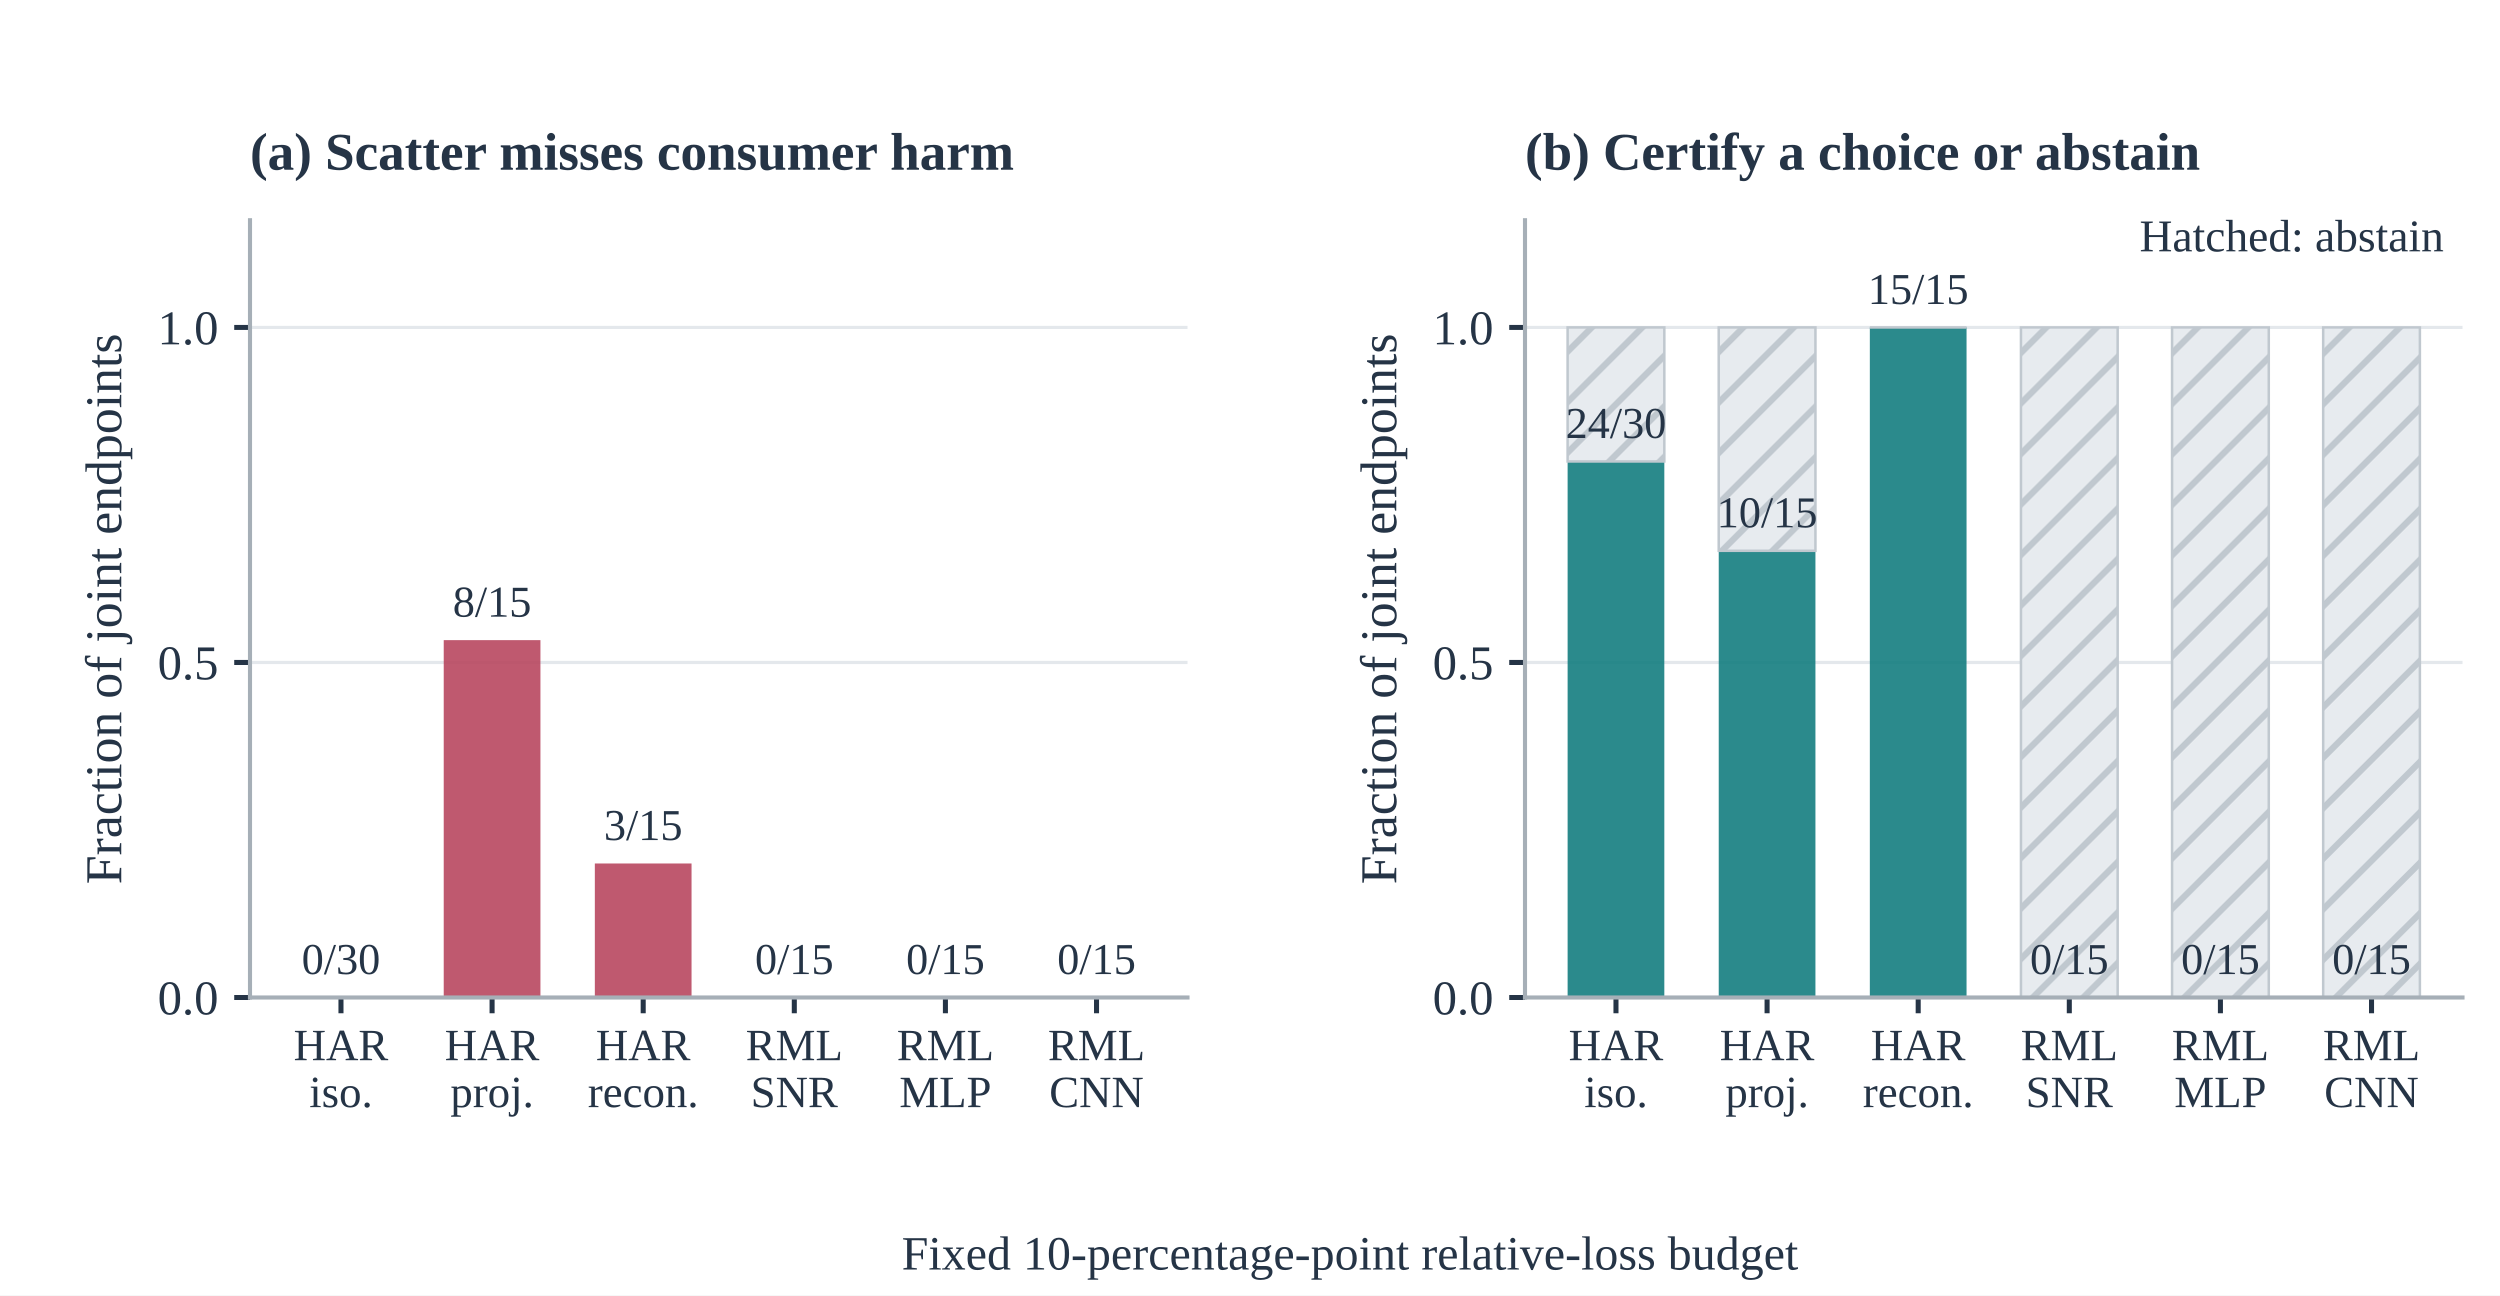
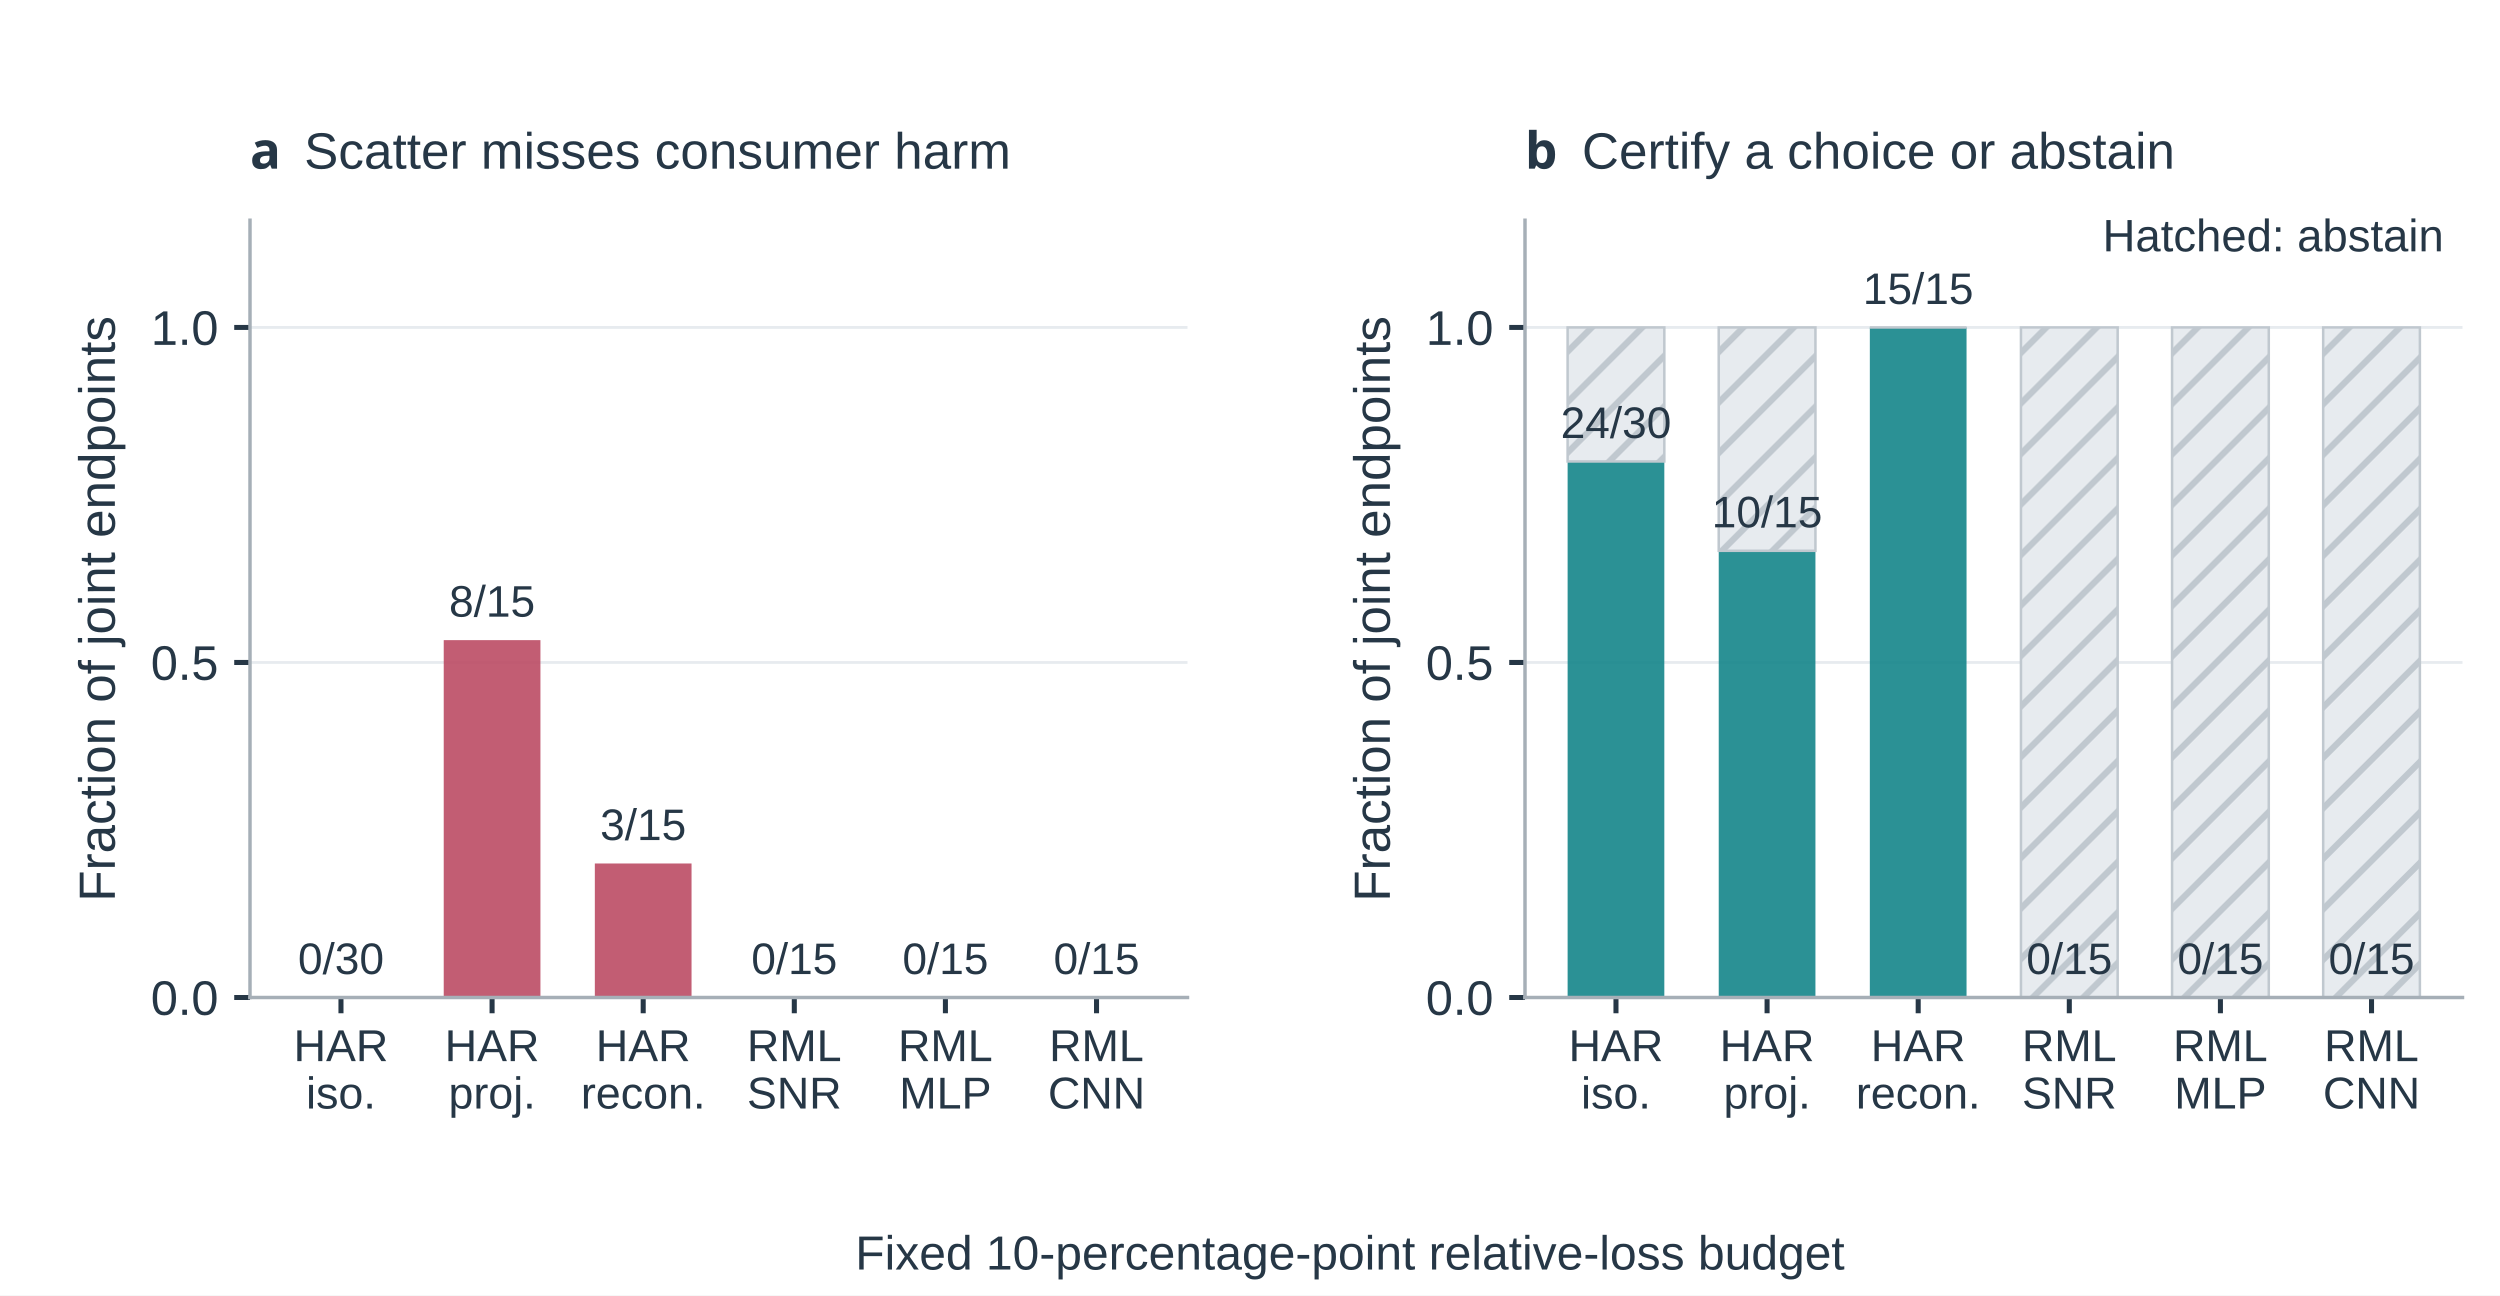
<svg xmlns="http://www.w3.org/2000/svg" xmlns:xlink="http://www.w3.org/1999/xlink" width="396pt" height="205.2pt" viewBox="0 0 396 205.2" version="1.1">
  <defs>
    <style type="text/css">*{stroke-linejoin: round; stroke-linecap: butt}</style>
  </defs>
  <g id="figure_1">
    <g id="patch_1">
      <path d="M 0 205.2 L 396 205.2 L 396 0 L 0 0 z " style="fill: #ffffff" />
    </g>
    <g id="axes_1">
      <g id="patch_2">
        <path d="M 39.6 158.004 L 188.1 158.004 L 188.1 34.884 L 39.6 34.884 z " style="fill: #ffffff" />
      </g>
      <g id="matplotlib.axis_1">
        <g id="xtick_1">
          <g id="line2d_1">
            <defs>
-               <path id="m1285610175" d="M 0 0 L 0 2.5 " style="stroke: #253446; stroke-width: 0.8" />
+               <path id="m067b8cc465" d="M 0 0 L 0 2.5 " style="stroke: #263746; stroke-width: 0.8" />
            </defs>
            <g>
-               <use xlink:href="#m1285610175" x="54.01" y="158.004" style="fill: #253446; stroke: #253446; stroke-width: 0.8" />
+               <use xlink:href="#m067b8cc465" x="54.01" y="158.004" style="fill: #263746; stroke: #263746; stroke-width: 0.8" />
            </g>
          </g>
          <g id="text_1">
-             <text style="font-size: 7.1px; font-family: 'Times New Roman', 'STIXGeneral', 'DejaVu Serif', serif; fill: #253446" transform="translate(46.51408 167.9341)">HAR</text>
-             <text style="font-size: 7.1px; font-family: 'Times New Roman', 'STIXGeneral', 'DejaVu Serif', serif; fill: #253446" transform="translate(48.97911 175.3689)">iso.</text>
+             <text style="font-size: 7.1px; font-family: 'Arial'; fill: #263746" transform="translate(46.51408 168.086)">HAR</text>
+             <text style="font-size: 7.1px; font-family: 'Arial'; fill: #263746" transform="translate(48.48544 175.5956)">iso.</text>
          </g>
        </g>
        <g id="xtick_2">
          <g id="line2d_2">
            <g>
-               <use xlink:href="#m1285610175" x="77.946" y="158.004" style="fill: #253446; stroke: #253446; stroke-width: 0.8" />
+               <use xlink:href="#m067b8cc465" x="77.946" y="158.004" style="fill: #263746; stroke: #263746; stroke-width: 0.8" />
            </g>
          </g>
          <g id="text_2">
-             <text style="font-size: 7.1px; font-family: 'Times New Roman', 'STIXGeneral', 'DejaVu Serif', serif; fill: #253446" transform="translate(70.45025 167.9341)">HAR</text>
-             <text style="font-size: 7.1px; font-family: 'Times New Roman', 'STIXGeneral', 'DejaVu Serif', serif; fill: #253446" transform="translate(71.33997 175.3729)">proj.</text>
+             <text style="font-size: 7.1px; font-family: 'Arial'; fill: #263746" transform="translate(70.45025 168.086)">HAR</text>
+             <text style="font-size: 7.1px; font-family: 'Arial'; fill: #263746" transform="translate(71.04044 175.5956)">proj.</text>
          </g>
        </g>
        <g id="xtick_3">
          <g id="line2d_3">
            <g>
-               <use xlink:href="#m1285610175" x="101.882" y="158.004" style="fill: #253446; stroke: #253446; stroke-width: 0.8" />
+               <use xlink:href="#m067b8cc465" x="101.882" y="158.004" style="fill: #263746; stroke: #263746; stroke-width: 0.8" />
            </g>
          </g>
          <g id="text_3">
-             <text style="font-size: 7.1px; font-family: 'Times New Roman', 'STIXGeneral', 'DejaVu Serif', serif; fill: #253446" transform="translate(94.38642 167.9341)">HAR</text>
-             <text style="font-size: 7.1px; font-family: 'Times New Roman', 'STIXGeneral', 'DejaVu Serif', serif; fill: #253446" transform="translate(93.11064 175.3689)">recon.</text>
+             <text style="font-size: 7.1px; font-family: 'Arial'; fill: #263746" transform="translate(94.38642 168.086)">HAR</text>
+             <text style="font-size: 7.1px; font-family: 'Arial'; fill: #263746" transform="translate(92.01624 175.5956)">recon.</text>
          </g>
        </g>
        <g id="xtick_4">
          <g id="line2d_4">
            <g>
-               <use xlink:href="#m1285610175" x="125.818" y="158.004" style="fill: #253446; stroke: #253446; stroke-width: 0.8" />
+               <use xlink:href="#m067b8cc465" x="125.818" y="158.004" style="fill: #263746; stroke: #263746; stroke-width: 0.8" />
            </g>
          </g>
          <g id="text_4">
-             <text style="font-size: 7.1px; font-family: 'Times New Roman', 'STIXGeneral', 'DejaVu Serif', serif; fill: #253446" transform="translate(118.1251 167.9341)">RML</text>
-             <text style="font-size: 7.1px; font-family: 'Times New Roman', 'STIXGeneral', 'DejaVu Serif', serif; fill: #253446" transform="translate(118.9122 175.3689)">SNR</text>
+             <text style="font-size: 7.1px; font-family: 'Arial'; fill: #263746" transform="translate(118.3231 168.086)">RML</text>
+             <text style="font-size: 7.1px; font-family: 'Arial'; fill: #263746" transform="translate(118.3226 175.5956)">SNR</text>
          </g>
        </g>
        <g id="xtick_5">
          <g id="line2d_5">
            <g>
-               <use xlink:href="#m1285610175" x="149.754" y="158.004" style="fill: #253446; stroke: #253446; stroke-width: 0.8" />
+               <use xlink:href="#m067b8cc465" x="149.754" y="158.004" style="fill: #263746; stroke: #263746; stroke-width: 0.8" />
            </g>
          </g>
          <g id="text_5">
-             <text style="font-size: 7.1px; font-family: 'Times New Roman', 'STIXGeneral', 'DejaVu Serif', serif; fill: #253446" transform="translate(142.0613 167.9341)">RML</text>
-             <text style="font-size: 7.1px; font-family: 'Times New Roman', 'STIXGeneral', 'DejaVu Serif', serif; fill: #253446" transform="translate(142.4551 175.3689)">MLP</text>
+             <text style="font-size: 7.1px; font-family: 'Arial'; fill: #263746" transform="translate(142.2593 168.086)">RML</text>
+             <text style="font-size: 7.1px; font-family: 'Arial'; fill: #263746" transform="translate(142.4551 175.5956)">MLP</text>
          </g>
        </g>
        <g id="xtick_6">
          <g id="line2d_6">
            <g>
-               <use xlink:href="#m1285610175" x="173.69" y="158.004" style="fill: #253446; stroke: #253446; stroke-width: 0.8" />
+               <use xlink:href="#m067b8cc465" x="173.69" y="158.004" style="fill: #263746; stroke: #263746; stroke-width: 0.8" />
            </g>
          </g>
          <g id="text_6">
-             <text style="font-size: 7.1px; font-family: 'Times New Roman', 'STIXGeneral', 'DejaVu Serif', serif; fill: #253446" transform="translate(165.9975 167.9341)">RML</text>
-             <text style="font-size: 7.1px; font-family: 'Times New Roman', 'STIXGeneral', 'DejaVu Serif', serif; fill: #253446" transform="translate(166.1949 175.3689)">CNN</text>
+             <text style="font-size: 7.1px; font-family: 'Arial'; fill: #263746" transform="translate(166.1955 168.086)">RML</text>
+             <text style="font-size: 7.1px; font-family: 'Arial'; fill: #263746" transform="translate(165.9991 175.5956)">CNN</text>
          </g>
        </g>
      </g>
      <g id="matplotlib.axis_2">
        <g id="ytick_1">
          <g id="line2d_7">
-             <path d="M 39.6 158.004 L 188.1 158.004 " clip-path="url(#pb2df7208ce)" style="fill: none; stroke: #e4e8ec; stroke-width: 0.5; stroke-linecap: square" />
+             <path d="M 39.6 158.004 L 188.1 158.004 " clip-path="url(#p0df844eeb4)" style="fill: none; stroke: #e7ebef; stroke-width: 0.45; stroke-linecap: square" />
          </g>
          <g id="line2d_8">
            <defs>
-               <path id="m3ccf8b7a62" d="M 0 0 L -2.5 0 " style="stroke: #253446; stroke-width: 0.8" />
+               <path id="mc184651026" d="M 0 0 L -2.5 0 " style="stroke: #263746; stroke-width: 0.8" />
            </defs>
            <g>
-               <use xlink:href="#m3ccf8b7a62" x="39.6" y="158.004" style="fill: #253446; stroke: #253446; stroke-width: 0.8" />
+               <use xlink:href="#mc184651026" x="39.6" y="158.004" style="fill: #263746; stroke: #263746; stroke-width: 0.8" />
            </g>
          </g>
          <g id="text_7">
-             <text style="font-size: 7.7px; font-family: 'Times New Roman', 'STIXGeneral', 'DejaVu Serif', serif; text-anchor: end; fill: #253446" x="34.6" y="160.677" transform="rotate(-0 34.6 160.6773)">0.0</text>
+             <text style="font-size: 7.7px; font-family: 'Arial'; text-anchor: end; fill: #263746" x="34.6" y="160.76" transform="rotate(-0 34.6 160.7598)">0.0</text>
          </g>
        </g>
        <g id="ytick_2">
          <g id="line2d_9">
-             <path d="M 39.6 104.935 L 188.1 104.935 " clip-path="url(#pb2df7208ce)" style="fill: none; stroke: #e4e8ec; stroke-width: 0.5; stroke-linecap: square" />
+             <path d="M 39.6 104.935 L 188.1 104.935 " clip-path="url(#p0df844eeb4)" style="fill: none; stroke: #e7ebef; stroke-width: 0.45; stroke-linecap: square" />
          </g>
          <g id="line2d_10">
            <g>
-               <use xlink:href="#m3ccf8b7a62" x="39.6" y="104.935" style="fill: #253446; stroke: #253446; stroke-width: 0.8" />
+               <use xlink:href="#mc184651026" x="39.6" y="104.935" style="fill: #263746; stroke: #263746; stroke-width: 0.8" />
            </g>
          </g>
          <g id="text_8">
-             <text style="font-size: 7.7px; font-family: 'Times New Roman', 'STIXGeneral', 'DejaVu Serif', serif; text-anchor: end; fill: #253446" x="34.6" y="107.608" transform="rotate(-0 34.6 107.6084)">0.5</text>
+             <text style="font-size: 7.7px; font-family: 'Arial'; text-anchor: end; fill: #263746" x="34.6" y="107.691" transform="rotate(-0 34.6 107.6908)">0.5</text>
          </g>
        </g>
        <g id="ytick_3">
          <g id="line2d_11">
-             <path d="M 39.6 51.866 L 188.1 51.866 " clip-path="url(#pb2df7208ce)" style="fill: none; stroke: #e4e8ec; stroke-width: 0.5; stroke-linecap: square" />
+             <path d="M 39.6 51.866 L 188.1 51.866 " clip-path="url(#p0df844eeb4)" style="fill: none; stroke: #e7ebef; stroke-width: 0.45; stroke-linecap: square" />
          </g>
          <g id="line2d_12">
            <g>
-               <use xlink:href="#m3ccf8b7a62" x="39.6" y="51.866" style="fill: #253446; stroke: #253446; stroke-width: 0.8" />
+               <use xlink:href="#mc184651026" x="39.6" y="51.866" style="fill: #263746; stroke: #263746; stroke-width: 0.8" />
            </g>
          </g>
          <g id="text_9">
-             <text style="font-size: 7.7px; font-family: 'Times New Roman', 'STIXGeneral', 'DejaVu Serif', serif; text-anchor: end; fill: #253446" x="34.6" y="54.539" transform="rotate(-0 34.6 54.53941)">1.0</text>
+             <text style="font-size: 7.7px; font-family: 'Arial'; text-anchor: end; fill: #263746" x="34.6" y="54.622" transform="rotate(-0 34.6 54.62183)">1.0</text>
          </g>
        </g>
        <g id="text_10">
-           <text style="font-size: 8.2px; font-family: 'Times New Roman', 'STIXGeneral', 'DejaVu Serif', serif; text-anchor: middle; fill: #253446" x="19.206" y="96.444" transform="rotate(-90 19.20559 96.444)">Fraction of joint endpoints</text>
+           <text style="font-size: 8.1px; font-family: 'Arial'; text-anchor: middle; fill: #263746" x="18.192" y="96.444" transform="rotate(-90 18.1922 96.444)">Fraction of joint endpoints</text>
        </g>
      </g>
      <g id="patch_3">
-         <path d="M 46.35 158.004 L 61.669 158.004 L 61.669 158.004 L 46.35 158.004 z " clip-path="url(#pb2df7208ce)" style="fill: #b8475f; opacity: 0.9" />
+         <path d="M 46.35 158.004 L 61.669 158.004 L 61.669 158.004 L 46.35 158.004 z " clip-path="url(#p0df844eeb4)" style="fill: #bb4b64; opacity: 0.9" />
      </g>
      <g id="patch_4">
-         <path d="M 70.286 158.004 L 85.605 158.004 L 85.605 101.397 L 70.286 101.397 z " clip-path="url(#pb2df7208ce)" style="fill: #b8475f; opacity: 0.9" />
+         <path d="M 70.286 158.004 L 85.605 158.004 L 85.605 101.397 L 70.286 101.397 z " clip-path="url(#p0df844eeb4)" style="fill: #bb4b64; opacity: 0.9" />
      </g>
      <g id="patch_5">
-         <path d="M 94.222 158.004 L 109.541 158.004 L 109.541 136.776 L 94.222 136.776 z " clip-path="url(#pb2df7208ce)" style="fill: #b8475f; opacity: 0.9" />
+         <path d="M 94.222 158.004 L 109.541 158.004 L 109.541 136.776 L 94.222 136.776 z " clip-path="url(#p0df844eeb4)" style="fill: #bb4b64; opacity: 0.9" />
      </g>
      <g id="patch_6">
-         <path d="M 118.159 158.004 L 133.478 158.004 L 133.478 158.004 L 118.159 158.004 z " clip-path="url(#pb2df7208ce)" style="fill: #b8475f; opacity: 0.9" />
+         <path d="M 118.159 158.004 L 133.478 158.004 L 133.478 158.004 L 118.159 158.004 z " clip-path="url(#p0df844eeb4)" style="fill: #bb4b64; opacity: 0.9" />
      </g>
      <g id="patch_7">
-         <path d="M 142.095 158.004 L 157.414 158.004 L 157.414 158.004 L 142.095 158.004 z " clip-path="url(#pb2df7208ce)" style="fill: #b8475f; opacity: 0.9" />
+         <path d="M 142.095 158.004 L 157.414 158.004 L 157.414 158.004 L 142.095 158.004 z " clip-path="url(#p0df844eeb4)" style="fill: #bb4b64; opacity: 0.9" />
      </g>
      <g id="patch_8">
-         <path d="M 166.031 158.004 L 181.35 158.004 L 181.35 158.004 L 166.031 158.004 z " clip-path="url(#pb2df7208ce)" style="fill: #b8475f; opacity: 0.9" />
+         <path d="M 166.031 158.004 L 181.35 158.004 L 181.35 158.004 L 166.031 158.004 z " clip-path="url(#p0df844eeb4)" style="fill: #bb4b64; opacity: 0.9" />
      </g>
      <g id="patch_9">
-         <path d="M 39.6 158.004 L 39.6 34.884 " style="fill: none; stroke: #a6afb7; stroke-width: 0.65; stroke-linejoin: miter; stroke-linecap: square" />
+         <path d="M 39.6 158.004 L 39.6 34.884 " style="fill: none; stroke: #a6afb7; stroke-width: 0.55; stroke-linejoin: miter; stroke-linecap: square" />
      </g>
      <g id="patch_10">
-         <path d="M 39.6 158.004 L 188.1 158.004 " style="fill: none; stroke: #a6afb7; stroke-width: 0.65; stroke-linejoin: miter; stroke-linecap: square" />
+         <path d="M 39.6 158.004 L 188.1 158.004 " style="fill: none; stroke: #a6afb7; stroke-width: 0.55; stroke-linejoin: miter; stroke-linecap: square" />
      </g>
      <g id="text_11">
-         <text style="font-size: 7px; font-family: 'Times New Roman', 'STIXGeneral', 'DejaVu Serif', serif; text-anchor: middle; fill: #253446" x="54.01" y="154.289" transform="rotate(-0 54.00957 154.2892)">0/30</text>
+         <text style="font-size: 7px; font-family: 'Arial'; text-anchor: middle; fill: #263746" x="54.01" y="154.289" transform="rotate(-0 54.00957 154.2892)">0/30</text>
      </g>
      <g id="text_12">
-         <text style="font-size: 7px; font-family: 'Times New Roman', 'STIXGeneral', 'DejaVu Serif', serif; text-anchor: middle; fill: #253446" x="77.946" y="97.682" transform="rotate(-0 77.94575 97.68228)">8/15</text>
+         <text style="font-size: 7px; font-family: 'Arial'; text-anchor: middle; fill: #263746" x="77.946" y="97.682" transform="rotate(-0 77.94575 97.68228)">8/15</text>
      </g>
      <g id="text_13">
-         <text style="font-size: 7px; font-family: 'Times New Roman', 'STIXGeneral', 'DejaVu Serif', serif; text-anchor: middle; fill: #253446" x="101.882" y="133.062" transform="rotate(-0 101.8819 133.0616)">3/15</text>
+         <text style="font-size: 7px; font-family: 'Arial'; text-anchor: middle; fill: #263746" x="101.882" y="133.062" transform="rotate(-0 101.8819 133.0616)">3/15</text>
      </g>
      <g id="text_14">
-         <text style="font-size: 7px; font-family: 'Times New Roman', 'STIXGeneral', 'DejaVu Serif', serif; text-anchor: middle; fill: #253446" x="125.818" y="154.289" transform="rotate(-0 125.8181 154.2892)">0/15</text>
+         <text style="font-size: 7px; font-family: 'Arial'; text-anchor: middle; fill: #263746" x="125.818" y="154.289" transform="rotate(-0 125.8181 154.2892)">0/15</text>
      </g>
      <g id="text_15">
-         <text style="font-size: 7px; font-family: 'Times New Roman', 'STIXGeneral', 'DejaVu Serif', serif; text-anchor: middle; fill: #253446" x="149.754" y="154.289" transform="rotate(-0 149.7543 154.2892)">0/15</text>
+         <text style="font-size: 7px; font-family: 'Arial'; text-anchor: middle; fill: #263746" x="149.754" y="154.289" transform="rotate(-0 149.7543 154.2892)">0/15</text>
      </g>
      <g id="text_16">
-         <text style="font-size: 7px; font-family: 'Times New Roman', 'STIXGeneral', 'DejaVu Serif', serif; text-anchor: middle; fill: #253446" x="173.69" y="154.289" transform="rotate(-0 173.6904 154.2892)">0/15</text>
+         <text style="font-size: 7px; font-family: 'Arial'; text-anchor: middle; fill: #263746" x="173.69" y="154.289" transform="rotate(-0 173.6904 154.2892)">0/15</text>
      </g>
      <g id="text_17">
-         <text style="font-weight: 700; font-size: 8.4px; font-family: 'Times New Roman'; text-anchor: start; fill: #253446" x="39.6" y="26.884" transform="rotate(-0 39.6 26.884)">(a) Scatter misses consumer harm</text>
+         <g style="fill: #263746" transform="translate(39.6 26.884)">
+           <text>
+             <tspan x="0" y="-0.172" style="font-weight: 700; font-size: 8.1px; font-family: 'STIXGeneral'; fill: #263746">a</tspan>
+             <tspan x="4.062" y="-0.172" style="font-size: 8.1px; font-family: 'Arial'; fill: #263746"> </tspan>
+             <tspan x="6.32" y="-0.172" style="font-size: 8.1px; font-family: 'Arial'; fill: #263746"> </tspan>
+             <tspan x="8.577" y="-0.172" style="font-size: 8.1px; font-family: 'Arial'; fill: #263746">S</tspan>
+             <tspan x="13.997" y="-0.172" style="font-size: 8.1px; font-family: 'Arial'; fill: #263746">c</tspan>
+             <tspan x="18.059" y="-0.172" style="font-size: 8.1px; font-family: 'Arial'; fill: #263746">a</tspan>
+             <tspan x="22.578" y="-0.172" style="font-size: 8.1px; font-family: 'Arial'; fill: #263746">t</tspan>
+             <tspan x="24.835" y="-0.172" style="font-size: 8.1px; font-family: 'Arial'; fill: #263746">t</tspan>
+             <tspan x="27.093" y="-0.172" style="font-size: 8.1px; font-family: 'Arial'; fill: #263746">e</tspan>
+             <tspan x="31.611" y="-0.172" style="font-size: 8.1px; font-family: 'Arial'; fill: #263746">r</tspan>
+             <tspan x="34.317" y="-0.172" style="font-size: 8.1px; font-family: 'Arial'; fill: #263746"> </tspan>
+             <tspan x="36.574" y="-0.172" style="font-size: 8.1px; font-family: 'Arial'; fill: #263746">m</tspan>
+             <tspan x="43.343" y="-0.172" style="font-size: 8.1px; font-family: 'Arial'; fill: #263746">i</tspan>
+             <tspan x="45.148" y="-0.172" style="font-size: 8.1px; font-family: 'Arial'; fill: #263746">s</tspan>
+             <tspan x="49.21" y="-0.172" style="font-size: 8.1px; font-family: 'Arial'; fill: #263746">s</tspan>
+             <tspan x="53.273" y="-0.172" style="font-size: 8.1px; font-family: 'Arial'; fill: #263746">e</tspan>
+             <tspan x="57.791" y="-0.172" style="font-size: 8.1px; font-family: 'Arial'; fill: #263746">s</tspan>
+             <tspan x="61.854" y="-0.172" style="font-size: 8.1px; font-family: 'Arial'; fill: #263746"> </tspan>
+             <tspan x="64.111" y="-0.172" style="font-size: 8.1px; font-family: 'Arial'; fill: #263746">c</tspan>
+             <tspan x="68.174" y="-0.172" style="font-size: 8.1px; font-family: 'Arial'; fill: #263746">o</tspan>
+             <tspan x="72.693" y="-0.172" style="font-size: 8.1px; font-family: 'Arial'; fill: #263746">n</tspan>
+             <tspan x="77.211" y="-0.172" style="font-size: 8.1px; font-family: 'Arial'; fill: #263746">s</tspan>
+             <tspan x="81.274" y="-0.172" style="font-size: 8.1px; font-family: 'Arial'; fill: #263746">u</tspan>
+             <tspan x="85.793" y="-0.172" style="font-size: 8.1px; font-family: 'Arial'; fill: #263746">m</tspan>
+             <tspan x="92.561" y="-0.172" style="font-size: 8.1px; font-family: 'Arial'; fill: #263746">e</tspan>
+             <tspan x="97.079" y="-0.172" style="font-size: 8.1px; font-family: 'Arial'; fill: #263746">r</tspan>
+             <tspan x="99.785" y="-0.172" style="font-size: 8.1px; font-family: 'Arial'; fill: #263746"> </tspan>
+             <tspan x="102.043" y="-0.172" style="font-size: 8.1px; font-family: 'Arial'; fill: #263746">h</tspan>
+             <tspan x="106.561" y="-0.172" style="font-size: 8.1px; font-family: 'Arial'; fill: #263746">a</tspan>
+             <tspan x="111.08" y="-0.172" style="font-size: 8.1px; font-family: 'Arial'; fill: #263746">r</tspan>
+             <tspan x="113.786" y="-0.172" style="font-size: 8.1px; font-family: 'Arial'; fill: #263746">m</tspan>
+           </text>
+         </g>
      </g>
    </g>
    <g id="axes_2">
      <g id="patch_11">
        <path d="M 241.56 158.004 L 390.06 158.004 L 390.06 34.884 L 241.56 34.884 z " style="fill: #ffffff" />
      </g>
      <g id="matplotlib.axis_3">
        <g id="xtick_7">
          <g id="line2d_13">
            <g>
-               <use xlink:href="#m1285610175" x="255.97" y="158.004" style="fill: #253446; stroke: #253446; stroke-width: 0.8" />
+               <use xlink:href="#m067b8cc465" x="255.97" y="158.004" style="fill: #263746; stroke: #263746; stroke-width: 0.8" />
            </g>
          </g>
          <g id="text_18">
-             <text style="font-size: 7.1px; font-family: 'Times New Roman', 'STIXGeneral', 'DejaVu Serif', serif; fill: #253446" transform="translate(248.4741 167.9341)">HAR</text>
-             <text style="font-size: 7.1px; font-family: 'Times New Roman', 'STIXGeneral', 'DejaVu Serif', serif; fill: #253446" transform="translate(250.9391 175.3689)">iso.</text>
+             <text style="font-size: 7.1px; font-family: 'Arial'; fill: #263746" transform="translate(248.4741 168.086)">HAR</text>
+             <text style="font-size: 7.1px; font-family: 'Arial'; fill: #263746" transform="translate(250.4454 175.5956)">iso.</text>
          </g>
        </g>
        <g id="xtick_8">
          <g id="line2d_14">
            <g>
-               <use xlink:href="#m1285610175" x="279.906" y="158.004" style="fill: #253446; stroke: #253446; stroke-width: 0.8" />
+               <use xlink:href="#m067b8cc465" x="279.906" y="158.004" style="fill: #263746; stroke: #263746; stroke-width: 0.8" />
            </g>
          </g>
          <g id="text_19">
-             <text style="font-size: 7.1px; font-family: 'Times New Roman', 'STIXGeneral', 'DejaVu Serif', serif; fill: #253446" transform="translate(272.4103 167.9341)">HAR</text>
-             <text style="font-size: 7.1px; font-family: 'Times New Roman', 'STIXGeneral', 'DejaVu Serif', serif; fill: #253446" transform="translate(273.3 175.3729)">proj.</text>
+             <text style="font-size: 7.1px; font-family: 'Arial'; fill: #263746" transform="translate(272.4103 168.086)">HAR</text>
+             <text style="font-size: 7.1px; font-family: 'Arial'; fill: #263746" transform="translate(273.0004 175.5956)">proj.</text>
          </g>
        </g>
        <g id="xtick_9">
          <g id="line2d_15">
            <g>
-               <use xlink:href="#m1285610175" x="303.842" y="158.004" style="fill: #253446; stroke: #253446; stroke-width: 0.8" />
+               <use xlink:href="#m067b8cc465" x="303.842" y="158.004" style="fill: #263746; stroke: #263746; stroke-width: 0.8" />
            </g>
          </g>
          <g id="text_20">
-             <text style="font-size: 7.1px; font-family: 'Times New Roman', 'STIXGeneral', 'DejaVu Serif', serif; fill: #253446" transform="translate(296.3464 167.9341)">HAR</text>
-             <text style="font-size: 7.1px; font-family: 'Times New Roman', 'STIXGeneral', 'DejaVu Serif', serif; fill: #253446" transform="translate(295.0706 175.3689)">recon.</text>
+             <text style="font-size: 7.1px; font-family: 'Arial'; fill: #263746" transform="translate(296.3464 168.086)">HAR</text>
+             <text style="font-size: 7.1px; font-family: 'Arial'; fill: #263746" transform="translate(293.9762 175.5956)">recon.</text>
          </g>
        </g>
        <g id="xtick_10">
          <g id="line2d_16">
            <g>
-               <use xlink:href="#m1285610175" x="327.778" y="158.004" style="fill: #253446; stroke: #253446; stroke-width: 0.8" />
+               <use xlink:href="#m067b8cc465" x="327.778" y="158.004" style="fill: #263746; stroke: #263746; stroke-width: 0.8" />
            </g>
          </g>
          <g id="text_21">
-             <text style="font-size: 7.1px; font-family: 'Times New Roman', 'STIXGeneral', 'DejaVu Serif', serif; fill: #253446" transform="translate(320.0851 167.9341)">RML</text>
-             <text style="font-size: 7.1px; font-family: 'Times New Roman', 'STIXGeneral', 'DejaVu Serif', serif; fill: #253446" transform="translate(320.8722 175.3689)">SNR</text>
+             <text style="font-size: 7.1px; font-family: 'Arial'; fill: #263746" transform="translate(320.2831 168.086)">RML</text>
+             <text style="font-size: 7.1px; font-family: 'Arial'; fill: #263746" transform="translate(320.2826 175.5956)">SNR</text>
          </g>
        </g>
        <g id="xtick_11">
          <g id="line2d_17">
            <g>
-               <use xlink:href="#m1285610175" x="351.714" y="158.004" style="fill: #253446; stroke: #253446; stroke-width: 0.8" />
+               <use xlink:href="#m067b8cc465" x="351.714" y="158.004" style="fill: #263746; stroke: #263746; stroke-width: 0.8" />
            </g>
          </g>
          <g id="text_22">
-             <text style="font-size: 7.1px; font-family: 'Times New Roman', 'STIXGeneral', 'DejaVu Serif', serif; fill: #253446" transform="translate(344.0213 167.9341)">RML</text>
-             <text style="font-size: 7.1px; font-family: 'Times New Roman', 'STIXGeneral', 'DejaVu Serif', serif; fill: #253446" transform="translate(344.4151 175.3689)">MLP</text>
+             <text style="font-size: 7.1px; font-family: 'Arial'; fill: #263746" transform="translate(344.2193 168.086)">RML</text>
+             <text style="font-size: 7.1px; font-family: 'Arial'; fill: #263746" transform="translate(344.4151 175.5956)">MLP</text>
          </g>
        </g>
        <g id="xtick_12">
          <g id="line2d_18">
            <g>
-               <use xlink:href="#m1285610175" x="375.65" y="158.004" style="fill: #253446; stroke: #253446; stroke-width: 0.8" />
+               <use xlink:href="#m067b8cc465" x="375.65" y="158.004" style="fill: #263746; stroke: #263746; stroke-width: 0.8" />
            </g>
          </g>
          <g id="text_23">
-             <text style="font-size: 7.1px; font-family: 'Times New Roman', 'STIXGeneral', 'DejaVu Serif', serif; fill: #253446" transform="translate(367.9575 167.9341)">RML</text>
-             <text style="font-size: 7.1px; font-family: 'Times New Roman', 'STIXGeneral', 'DejaVu Serif', serif; fill: #253446" transform="translate(368.1549 175.3689)">CNN</text>
+             <text style="font-size: 7.1px; font-family: 'Arial'; fill: #263746" transform="translate(368.1555 168.086)">RML</text>
+             <text style="font-size: 7.1px; font-family: 'Arial'; fill: #263746" transform="translate(367.9591 175.5956)">CNN</text>
          </g>
        </g>
      </g>
      <g id="matplotlib.axis_4">
        <g id="ytick_4">
          <g id="line2d_19">
-             <path d="M 241.56 158.004 L 390.06 158.004 " clip-path="url(#pd821d36473)" style="fill: none; stroke: #e4e8ec; stroke-width: 0.5; stroke-linecap: square" />
+             <path d="M 241.56 158.004 L 390.06 158.004 " clip-path="url(#p01d6953898)" style="fill: none; stroke: #e7ebef; stroke-width: 0.45; stroke-linecap: square" />
          </g>
          <g id="line2d_20">
            <g>
-               <use xlink:href="#m3ccf8b7a62" x="241.56" y="158.004" style="fill: #253446; stroke: #253446; stroke-width: 0.8" />
+               <use xlink:href="#mc184651026" x="241.56" y="158.004" style="fill: #263746; stroke: #263746; stroke-width: 0.8" />
            </g>
          </g>
          <g id="text_24">
-             <text style="font-size: 7.7px; font-family: 'Times New Roman', 'STIXGeneral', 'DejaVu Serif', serif; text-anchor: end; fill: #253446" x="236.56" y="160.677" transform="rotate(-0 236.56 160.6773)">0.0</text>
+             <text style="font-size: 7.7px; font-family: 'Arial'; text-anchor: end; fill: #263746" x="236.56" y="160.76" transform="rotate(-0 236.56 160.7598)">0.0</text>
          </g>
        </g>
        <g id="ytick_5">
          <g id="line2d_21">
-             <path d="M 241.56 104.935 L 390.06 104.935 " clip-path="url(#pd821d36473)" style="fill: none; stroke: #e4e8ec; stroke-width: 0.5; stroke-linecap: square" />
+             <path d="M 241.56 104.935 L 390.06 104.935 " clip-path="url(#p01d6953898)" style="fill: none; stroke: #e7ebef; stroke-width: 0.45; stroke-linecap: square" />
          </g>
          <g id="line2d_22">
            <g>
-               <use xlink:href="#m3ccf8b7a62" x="241.56" y="104.935" style="fill: #253446; stroke: #253446; stroke-width: 0.8" />
+               <use xlink:href="#mc184651026" x="241.56" y="104.935" style="fill: #263746; stroke: #263746; stroke-width: 0.8" />
            </g>
          </g>
          <g id="text_25">
-             <text style="font-size: 7.7px; font-family: 'Times New Roman', 'STIXGeneral', 'DejaVu Serif', serif; text-anchor: end; fill: #253446" x="236.56" y="107.608" transform="rotate(-0 236.56 107.6084)">0.5</text>
+             <text style="font-size: 7.7px; font-family: 'Arial'; text-anchor: end; fill: #263746" x="236.56" y="107.691" transform="rotate(-0 236.56 107.6908)">0.5</text>
          </g>
        </g>
        <g id="ytick_6">
          <g id="line2d_23">
-             <path d="M 241.56 51.866 L 390.06 51.866 " clip-path="url(#pd821d36473)" style="fill: none; stroke: #e4e8ec; stroke-width: 0.5; stroke-linecap: square" />
+             <path d="M 241.56 51.866 L 390.06 51.866 " clip-path="url(#p01d6953898)" style="fill: none; stroke: #e7ebef; stroke-width: 0.45; stroke-linecap: square" />
          </g>
          <g id="line2d_24">
            <g>
-               <use xlink:href="#m3ccf8b7a62" x="241.56" y="51.866" style="fill: #253446; stroke: #253446; stroke-width: 0.8" />
+               <use xlink:href="#mc184651026" x="241.56" y="51.866" style="fill: #263746; stroke: #263746; stroke-width: 0.8" />
            </g>
          </g>
          <g id="text_26">
-             <text style="font-size: 7.7px; font-family: 'Times New Roman', 'STIXGeneral', 'DejaVu Serif', serif; text-anchor: end; fill: #253446" x="236.56" y="54.539" transform="rotate(-0 236.56 54.53941)">1.0</text>
+             <text style="font-size: 7.7px; font-family: 'Arial'; text-anchor: end; fill: #263746" x="236.56" y="54.622" transform="rotate(-0 236.56 54.62183)">1.0</text>
          </g>
        </g>
        <g id="text_27">
-           <text style="font-size: 8.2px; font-family: 'Times New Roman', 'STIXGeneral', 'DejaVu Serif', serif; text-anchor: middle; fill: #253446" x="221.166" y="96.444" transform="rotate(-90 221.1656 96.444)">Fraction of joint endpoints</text>
+           <text style="font-size: 8.1px; font-family: 'Arial'; text-anchor: middle; fill: #263746" x="220.152" y="96.444" transform="rotate(-90 220.1522 96.444)">Fraction of joint endpoints</text>
        </g>
      </g>
      <g id="patch_12">
-         <path d="M 248.31 158.004 L 263.629 158.004 L 263.629 73.094 L 248.31 73.094 z " clip-path="url(#pd821d36473)" style="fill: #147d80; opacity: 0.9" />
+         <path d="M 248.31 158.004 L 263.629 158.004 L 263.629 73.094 L 248.31 73.094 z " clip-path="url(#p01d6953898)" style="fill: #14858a; opacity: 0.9" />
      </g>
      <g id="patch_13">
-         <path d="M 272.246 158.004 L 287.565 158.004 L 287.565 87.245 L 272.246 87.245 z " clip-path="url(#pd821d36473)" style="fill: #147d80; opacity: 0.9" />
+         <path d="M 272.246 158.004 L 287.565 158.004 L 287.565 87.245 L 272.246 87.245 z " clip-path="url(#p01d6953898)" style="fill: #14858a; opacity: 0.9" />
      </g>
      <g id="patch_14">
-         <path d="M 296.182 158.004 L 311.501 158.004 L 311.501 51.866 L 296.182 51.866 z " clip-path="url(#pd821d36473)" style="fill: #147d80; opacity: 0.9" />
+         <path d="M 296.182 158.004 L 311.501 158.004 L 311.501 51.866 L 296.182 51.866 z " clip-path="url(#p01d6953898)" style="fill: #14858a; opacity: 0.9" />
      </g>
      <g id="patch_15">
-         <path d="M 320.119 158.004 L 335.438 158.004 L 335.438 158.004 L 320.119 158.004 z " clip-path="url(#pd821d36473)" style="fill: #147d80; opacity: 0.9" />
+         <path d="M 320.119 158.004 L 335.438 158.004 L 335.438 158.004 L 320.119 158.004 z " clip-path="url(#p01d6953898)" style="fill: #14858a; opacity: 0.9" />
      </g>
      <g id="patch_16">
-         <path d="M 344.055 158.004 L 359.374 158.004 L 359.374 158.004 L 344.055 158.004 z " clip-path="url(#pd821d36473)" style="fill: #147d80; opacity: 0.9" />
+         <path d="M 344.055 158.004 L 359.374 158.004 L 359.374 158.004 L 344.055 158.004 z " clip-path="url(#p01d6953898)" style="fill: #14858a; opacity: 0.9" />
      </g>
      <g id="patch_17">
-         <path d="M 367.991 158.004 L 383.31 158.004 L 383.31 158.004 L 367.991 158.004 z " clip-path="url(#pd821d36473)" style="fill: #147d80; opacity: 0.9" />
+         <path d="M 367.991 158.004 L 383.31 158.004 L 383.31 158.004 L 367.991 158.004 z " clip-path="url(#p01d6953898)" style="fill: #14858a; opacity: 0.9" />
      </g>
      <g id="patch_18">
-         <path d="M 248.31 73.094 L 263.629 73.094 L 263.629 51.866 L 248.31 51.866 z " clip-path="url(#pd821d36473)" style="fill: url(#hb26ca36af3); stroke: #c0c8cf; stroke-width: 0.4; stroke-linejoin: miter" />
+         <path d="M 248.31 73.094 L 263.629 73.094 L 263.629 51.866 L 248.31 51.866 z " clip-path="url(#p01d6953898)" style="fill: url(#h9d289117d7); stroke: #c0c8cf; stroke-width: 0.4; stroke-linejoin: miter" />
      </g>
      <g id="patch_19">
-         <path d="M 272.246 87.245 L 287.565 87.245 L 287.565 51.866 L 272.246 51.866 z " clip-path="url(#pd821d36473)" style="fill: url(#hb26ca36af3); stroke: #c0c8cf; stroke-width: 0.4; stroke-linejoin: miter" />
+         <path d="M 272.246 87.245 L 287.565 87.245 L 287.565 51.866 L 272.246 51.866 z " clip-path="url(#p01d6953898)" style="fill: url(#h9d289117d7); stroke: #c0c8cf; stroke-width: 0.4; stroke-linejoin: miter" />
      </g>
      <g id="patch_20">
-         <path d="M 296.182 51.866 L 311.501 51.866 L 311.501 51.866 L 296.182 51.866 z " clip-path="url(#pd821d36473)" style="fill: url(#hb26ca36af3); stroke: #c0c8cf; stroke-width: 0.4; stroke-linejoin: miter" />
+         <path d="M 296.182 51.866 L 311.501 51.866 L 311.501 51.866 L 296.182 51.866 z " clip-path="url(#p01d6953898)" style="fill: url(#h9d289117d7); stroke: #c0c8cf; stroke-width: 0.4; stroke-linejoin: miter" />
      </g>
      <g id="patch_21">
-         <path d="M 320.119 158.004 L 335.438 158.004 L 335.438 51.866 L 320.119 51.866 z " clip-path="url(#pd821d36473)" style="fill: url(#hb26ca36af3); stroke: #c0c8cf; stroke-width: 0.4; stroke-linejoin: miter" />
+         <path d="M 320.119 158.004 L 335.438 158.004 L 335.438 51.866 L 320.119 51.866 z " clip-path="url(#p01d6953898)" style="fill: url(#h9d289117d7); stroke: #c0c8cf; stroke-width: 0.4; stroke-linejoin: miter" />
      </g>
      <g id="patch_22">
-         <path d="M 344.055 158.004 L 359.374 158.004 L 359.374 51.866 L 344.055 51.866 z " clip-path="url(#pd821d36473)" style="fill: url(#hb26ca36af3); stroke: #c0c8cf; stroke-width: 0.4; stroke-linejoin: miter" />
+         <path d="M 344.055 158.004 L 359.374 158.004 L 359.374 51.866 L 344.055 51.866 z " clip-path="url(#p01d6953898)" style="fill: url(#h9d289117d7); stroke: #c0c8cf; stroke-width: 0.4; stroke-linejoin: miter" />
      </g>
      <g id="patch_23">
-         <path d="M 367.991 158.004 L 383.31 158.004 L 383.31 51.866 L 367.991 51.866 z " clip-path="url(#pd821d36473)" style="fill: url(#hb26ca36af3); stroke: #c0c8cf; stroke-width: 0.4; stroke-linejoin: miter" />
+         <path d="M 367.991 158.004 L 383.31 158.004 L 383.31 51.866 L 367.991 51.866 z " clip-path="url(#p01d6953898)" style="fill: url(#h9d289117d7); stroke: #c0c8cf; stroke-width: 0.4; stroke-linejoin: miter" />
      </g>
      <g id="patch_24">
-         <path d="M 241.56 158.004 L 241.56 34.884 " style="fill: none; stroke: #a6afb7; stroke-width: 0.65; stroke-linejoin: miter; stroke-linecap: square" />
+         <path d="M 241.56 158.004 L 241.56 34.884 " style="fill: none; stroke: #a6afb7; stroke-width: 0.55; stroke-linejoin: miter; stroke-linecap: square" />
      </g>
      <g id="patch_25">
-         <path d="M 241.56 158.004 L 390.06 158.004 " style="fill: none; stroke: #a6afb7; stroke-width: 0.65; stroke-linejoin: miter; stroke-linecap: square" />
+         <path d="M 241.56 158.004 L 390.06 158.004 " style="fill: none; stroke: #a6afb7; stroke-width: 0.55; stroke-linejoin: miter; stroke-linecap: square" />
      </g>
      <g id="text_28">
        <g id="patch_26">
-           <path d="M 337.394 42.861 L 388.602 42.861 L 388.602 33.297 L 337.394 33.297 z " style="fill: #ffffff; opacity: 0.95" />
-         </g>
-         <text style="font-size: 7.2px; font-family: 'Times New Roman', 'STIXGeneral', 'DejaVu Serif', serif; text-anchor: end; fill: #253446" x="387.09" y="39.809" transform="rotate(-0 387.09 39.8088)">Hatched: abstain</text>
+           <path d="M 331.546 42.752 L 388.602 42.752 L 388.602 33.143 L 331.546 33.143 z " style="fill: #ffffff; opacity: 0.95" />
+         </g>
+         <text style="font-size: 7.2px; font-family: 'Arial'; text-anchor: end; fill: #263746" x="387.09" y="39.809" transform="rotate(-0 387.09 39.8088)">Hatched: abstain</text>
      </g>
      <g id="text_29">
-         <text style="font-size: 7px; font-family: 'Times New Roman', 'STIXGeneral', 'DejaVu Serif', serif; text-anchor: middle; fill: #253446" x="255.97" y="69.379" transform="rotate(-0 255.9696 69.37883)">24/30</text>
+         <text style="font-size: 7px; font-family: 'Arial'; text-anchor: middle; fill: #263746" x="255.97" y="69.379" transform="rotate(-0 255.9696 69.37883)">24/30</text>
      </g>
      <g id="text_30">
-         <text style="font-size: 7px; font-family: 'Times New Roman', 'STIXGeneral', 'DejaVu Serif', serif; text-anchor: middle; fill: #253446" x="279.906" y="83.531" transform="rotate(-0 279.9057 83.53055)">10/15</text>
+         <text style="font-size: 7px; font-family: 'Arial'; text-anchor: middle; fill: #263746" x="279.906" y="83.531" transform="rotate(-0 279.9057 83.53055)">10/15</text>
      </g>
      <g id="text_31">
-         <text style="font-size: 7px; font-family: 'Times New Roman', 'STIXGeneral', 'DejaVu Serif', serif; text-anchor: middle; fill: #253446" x="303.842" y="48.151" transform="rotate(-0 303.8419 48.15124)">15/15</text>
+         <text style="font-size: 7px; font-family: 'Arial'; text-anchor: middle; fill: #263746" x="303.842" y="48.151" transform="rotate(-0 303.8419 48.15124)">15/15</text>
      </g>
      <g id="text_32">
-         <text style="font-size: 7px; font-family: 'Times New Roman', 'STIXGeneral', 'DejaVu Serif', serif; text-anchor: middle; fill: #253446" x="327.778" y="154.289" transform="rotate(-0 327.7781 154.2892)">0/15</text>
+         <text style="font-size: 7px; font-family: 'Arial'; text-anchor: middle; fill: #263746" x="327.778" y="154.289" transform="rotate(-0 327.7781 154.2892)">0/15</text>
      </g>
      <g id="text_33">
-         <text style="font-size: 7px; font-family: 'Times New Roman', 'STIXGeneral', 'DejaVu Serif', serif; text-anchor: middle; fill: #253446" x="351.714" y="154.289" transform="rotate(-0 351.7143 154.2892)">0/15</text>
+         <text style="font-size: 7px; font-family: 'Arial'; text-anchor: middle; fill: #263746" x="351.714" y="154.289" transform="rotate(-0 351.7143 154.2892)">0/15</text>
      </g>
      <g id="text_34">
-         <text style="font-size: 7px; font-family: 'Times New Roman', 'STIXGeneral', 'DejaVu Serif', serif; text-anchor: middle; fill: #253446" x="375.65" y="154.289" transform="rotate(-0 375.6504 154.2892)">0/15</text>
+         <text style="font-size: 7px; font-family: 'Arial'; text-anchor: middle; fill: #263746" x="375.65" y="154.289" transform="rotate(-0 375.6504 154.2892)">0/15</text>
      </g>
      <g id="text_35">
-         <text style="font-weight: 700; font-size: 8.4px; font-family: 'Times New Roman'; text-anchor: start; fill: #253446" x="241.56" y="26.884" transform="rotate(-0 241.56 26.884)">(b) Certify a choice or abstain</text>
+         <g style="fill: #263746" transform="translate(241.56 26.884)">
+           <text>
+             <tspan x="0" y="-0.172" style="font-weight: 700; font-size: 8.1px; font-family: 'STIXGeneral'; fill: #263746">b</tspan>
+             <tspan x="4.518" y="-0.172" style="font-size: 8.1px; font-family: 'Arial'; fill: #263746"> </tspan>
+             <tspan x="6.775" y="-0.172" style="font-size: 8.1px; font-family: 'Arial'; fill: #263746"> </tspan>
+             <tspan x="9.032" y="-0.172" style="font-size: 8.1px; font-family: 'Arial'; fill: #263746">C</tspan>
+             <tspan x="14.9" y="-0.172" style="font-size: 8.1px; font-family: 'Arial'; fill: #263746">e</tspan>
+             <tspan x="19.419" y="-0.172" style="font-size: 8.1px; font-family: 'Arial'; fill: #263746">r</tspan>
+             <tspan x="22.124" y="-0.172" style="font-size: 8.1px; font-family: 'Arial'; fill: #263746">t</tspan>
+             <tspan x="24.382" y="-0.172" style="font-size: 8.1px; font-family: 'Arial'; fill: #263746">i</tspan>
+             <tspan x="26.187" y="-0.172" style="font-size: 8.1px; font-family: 'Arial'; fill: #263746">f</tspan>
+             <tspan x="28.444" y="-0.172" style="font-size: 8.1px; font-family: 'Arial'; fill: #263746">y</tspan>
+             <tspan x="32.507" y="-0.172" style="font-size: 8.1px; font-family: 'Arial'; fill: #263746"> </tspan>
+             <tspan x="34.764" y="-0.172" style="font-size: 8.1px; font-family: 'Arial'; fill: #263746">a</tspan>
+             <tspan x="39.283" y="-0.172" style="font-size: 8.1px; font-family: 'Arial'; fill: #263746"> </tspan>
+             <tspan x="41.54" y="-0.172" style="font-size: 8.1px; font-family: 'Arial'; fill: #263746">c</tspan>
+             <tspan x="45.603" y="-0.172" style="font-size: 8.1px; font-family: 'Arial'; fill: #263746">h</tspan>
+             <tspan x="50.121" y="-0.172" style="font-size: 8.1px; font-family: 'Arial'; fill: #263746">o</tspan>
+             <tspan x="54.64" y="-0.172" style="font-size: 8.1px; font-family: 'Arial'; fill: #263746">i</tspan>
+             <tspan x="56.445" y="-0.172" style="font-size: 8.1px; font-family: 'Arial'; fill: #263746">c</tspan>
+             <tspan x="60.508" y="-0.172" style="font-size: 8.1px; font-family: 'Arial'; fill: #263746">e</tspan>
+             <tspan x="65.027" y="-0.172" style="font-size: 8.1px; font-family: 'Arial'; fill: #263746"> </tspan>
+             <tspan x="67.284" y="-0.172" style="font-size: 8.1px; font-family: 'Arial'; fill: #263746">o</tspan>
+             <tspan x="71.803" y="-0.172" style="font-size: 8.1px; font-family: 'Arial'; fill: #263746">r</tspan>
+             <tspan x="74.508" y="-0.172" style="font-size: 8.1px; font-family: 'Arial'; fill: #263746"> </tspan>
+             <tspan x="76.766" y="-0.172" style="font-size: 8.1px; font-family: 'Arial'; fill: #263746">a</tspan>
+             <tspan x="81.284" y="-0.172" style="font-size: 8.1px; font-family: 'Arial'; fill: #263746">b</tspan>
+             <tspan x="85.803" y="-0.172" style="font-size: 8.1px; font-family: 'Arial'; fill: #263746">s</tspan>
+             <tspan x="89.866" y="-0.172" style="font-size: 8.1px; font-family: 'Arial'; fill: #263746">t</tspan>
+             <tspan x="92.123" y="-0.172" style="font-size: 8.1px; font-family: 'Arial'; fill: #263746">a</tspan>
+             <tspan x="96.642" y="-0.172" style="font-size: 8.1px; font-family: 'Arial'; fill: #263746">i</tspan>
+             <tspan x="98.447" y="-0.172" style="font-size: 8.1px; font-family: 'Arial'; fill: #263746">n</tspan>
+           </text>
+         </g>
      </g>
    </g>
    <g id="text_36">
-       <text style="font-size: 7.6px; font-family: 'Times New Roman', 'STIXGeneral', 'DejaVu Serif', serif; text-anchor: middle; fill: #253446" x="213.84" y="201.096" transform="rotate(-0 213.84 201.096)">Fixed 10-percentage-point relative-loss budget</text>
+       <text style="font-size: 7.6px; font-family: 'Arial'; text-anchor: middle; fill: #263746" x="213.84" y="201.096" transform="rotate(-0 213.84 201.096)">Fixed 10-percentage-point relative-loss budget</text>
    </g>
  </g>
  <defs>
-     <clipPath id="pb2df7208ce">
+     <clipPath id="p0df844eeb4">
      <rect x="39.6" y="34.884" width="148.5" height="123.12" />
    </clipPath>
-     <clipPath id="pd821d36473">
+     <clipPath id="p01d6953898">
      <rect x="241.56" y="34.884" width="148.5" height="123.12" />
    </clipPath>
  </defs>
  <defs>
-     <pattern id="hb26ca36af3" patternUnits="userSpaceOnUse" x="0" y="0" width="72" height="72">
+     <pattern id="h9d289117d7" patternUnits="userSpaceOnUse" x="0" y="0" width="72" height="72">
      <rect x="0" y="0" width="73" height="73" fill="#e7ebef" />
      <path d="M -36 36 L 36 -36 M -32 40 L 40 -32 M -28 44 L 44 -28 M -24 48 L 48 -24 M -20 52 L 52 -20 M -16 56 L 56 -16 M -12 60 L 60 -12 M -8 64 L 64 -8 M -4 68 L 68 -4 M 0 72 L 72 0 M 4 76 L 76 4 M 8 80 L 80 8 M 12 84 L 84 12 M 16 88 L 88 16 M 20 92 L 92 20 M 24 96 L 96 24 M 28 100 L 100 28 M 32 104 L 104 32 M 36 108 L 108 36 " style="fill: #c0c8cf; stroke: #c0c8cf; stroke-width: 1.0; stroke-linecap: butt; stroke-linejoin: miter" />
    </pattern>
  </defs>
</svg>
